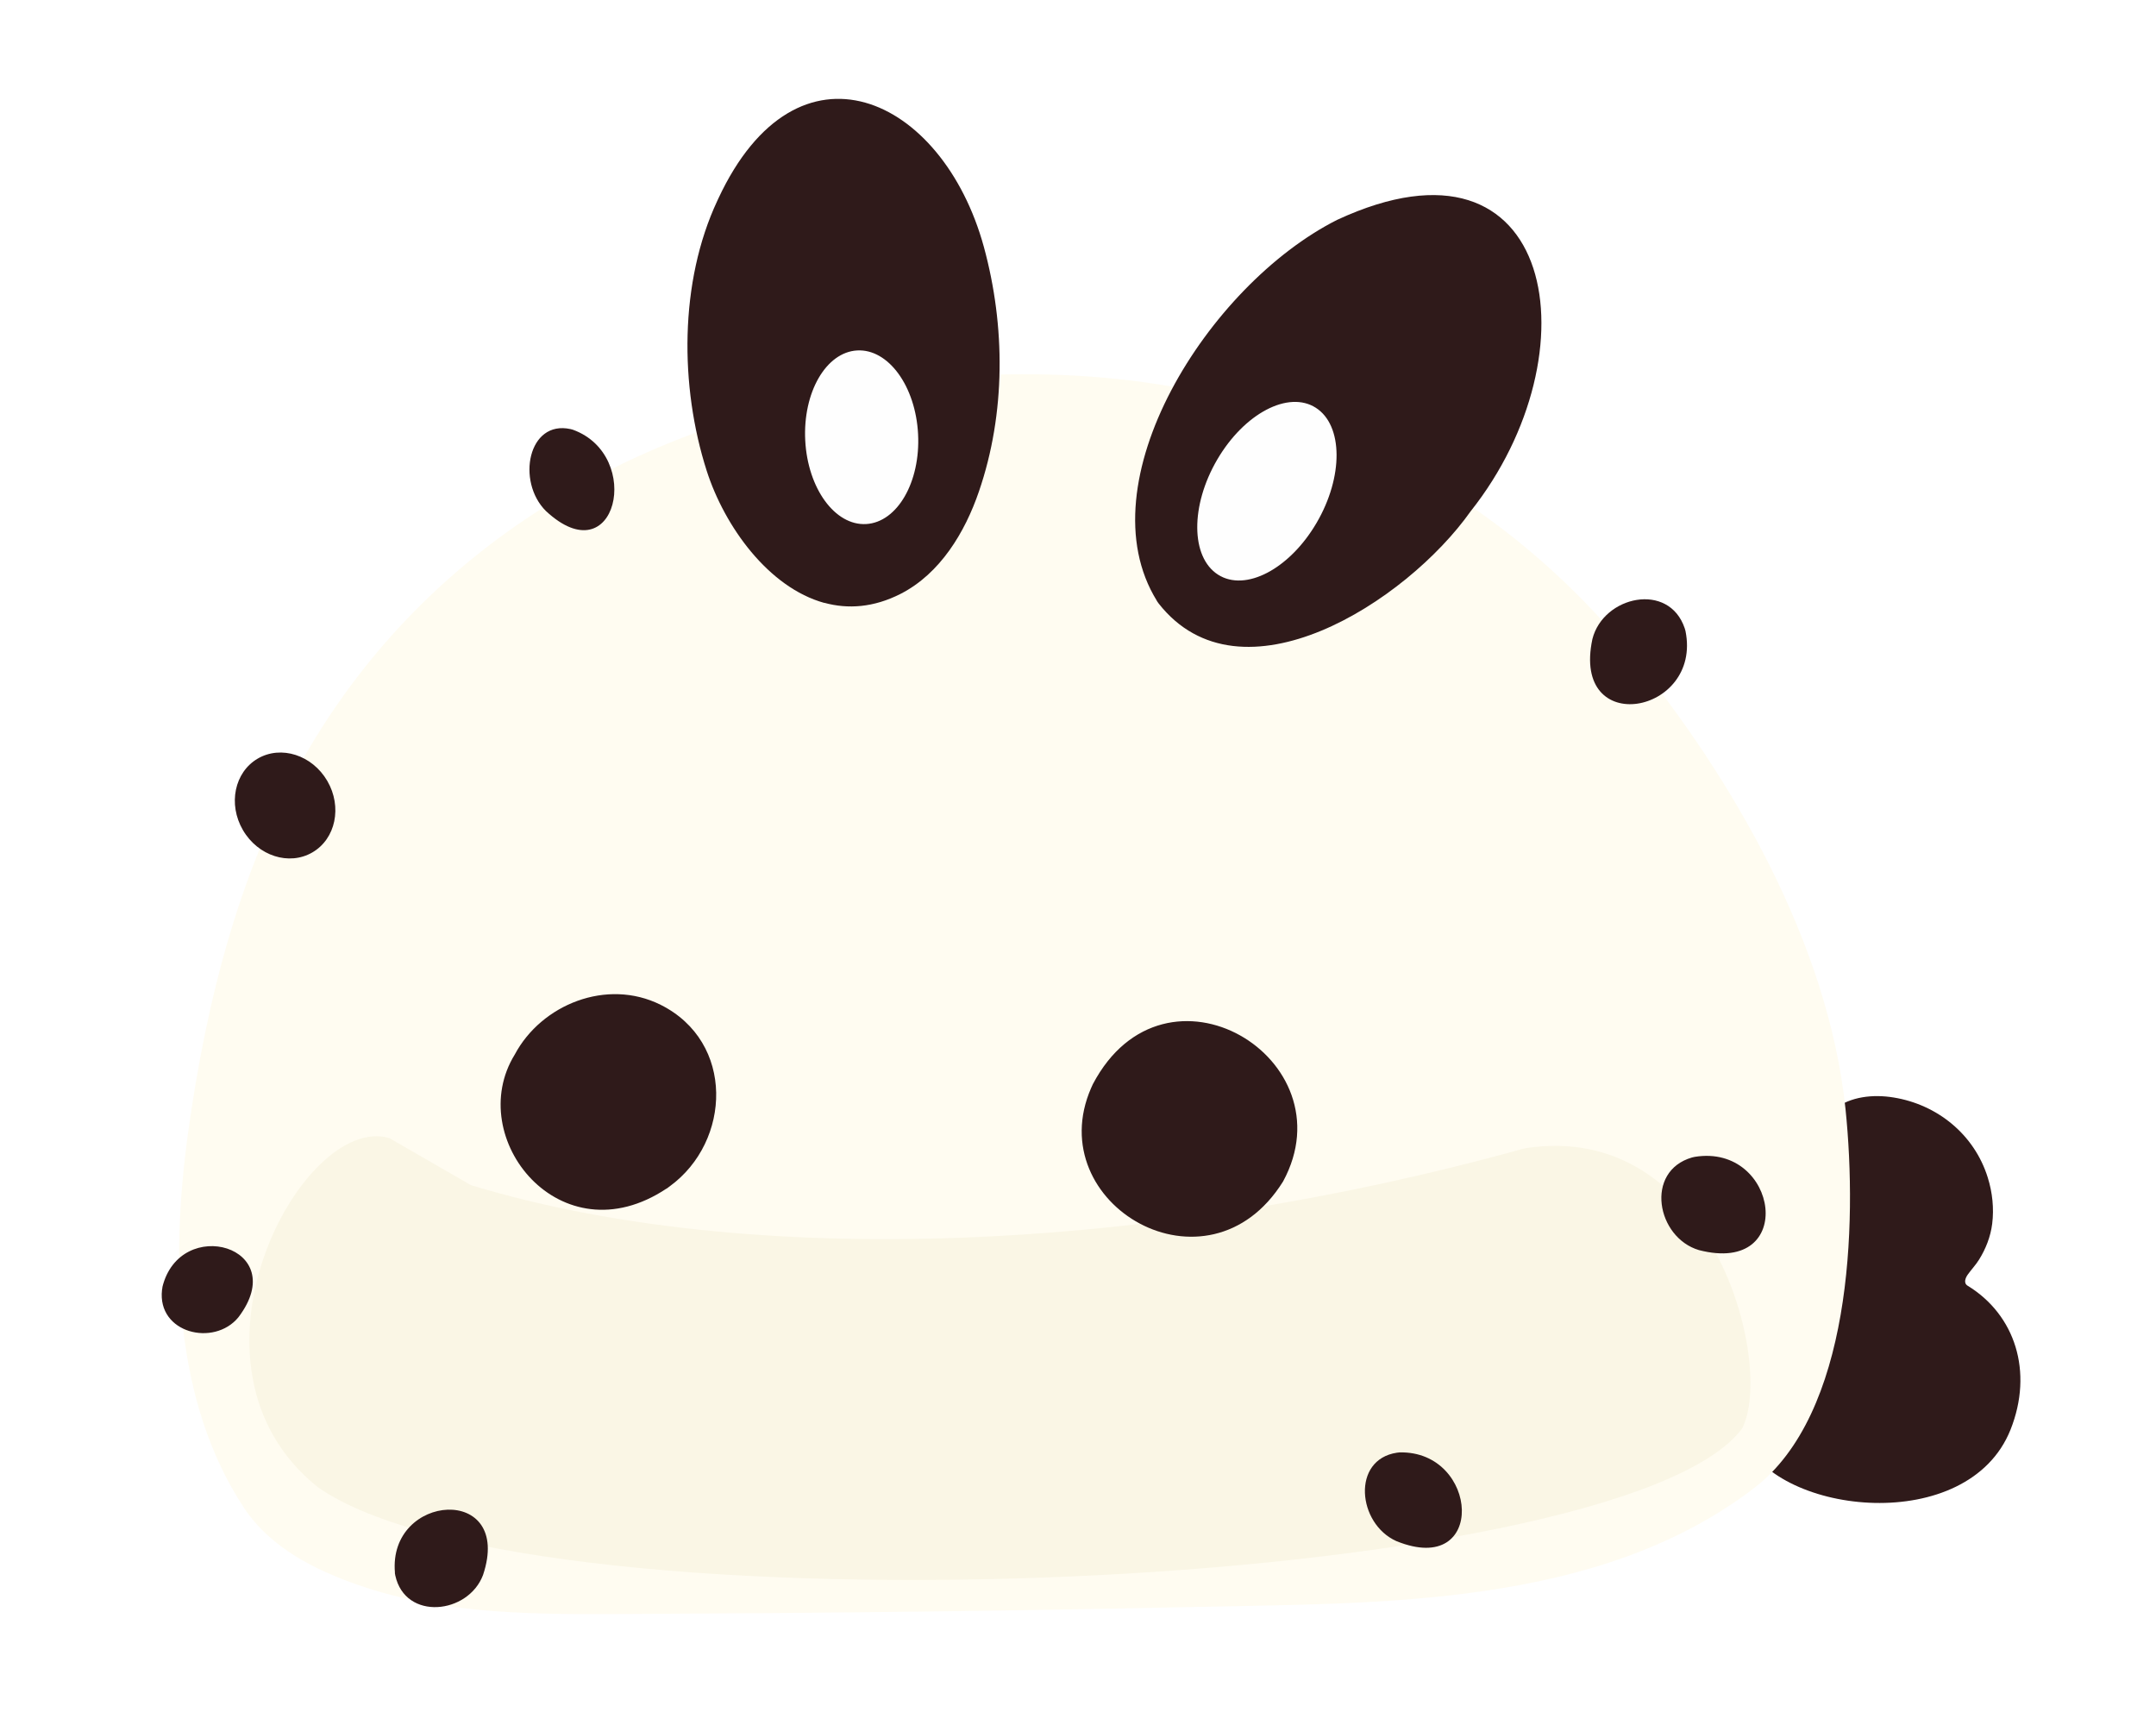
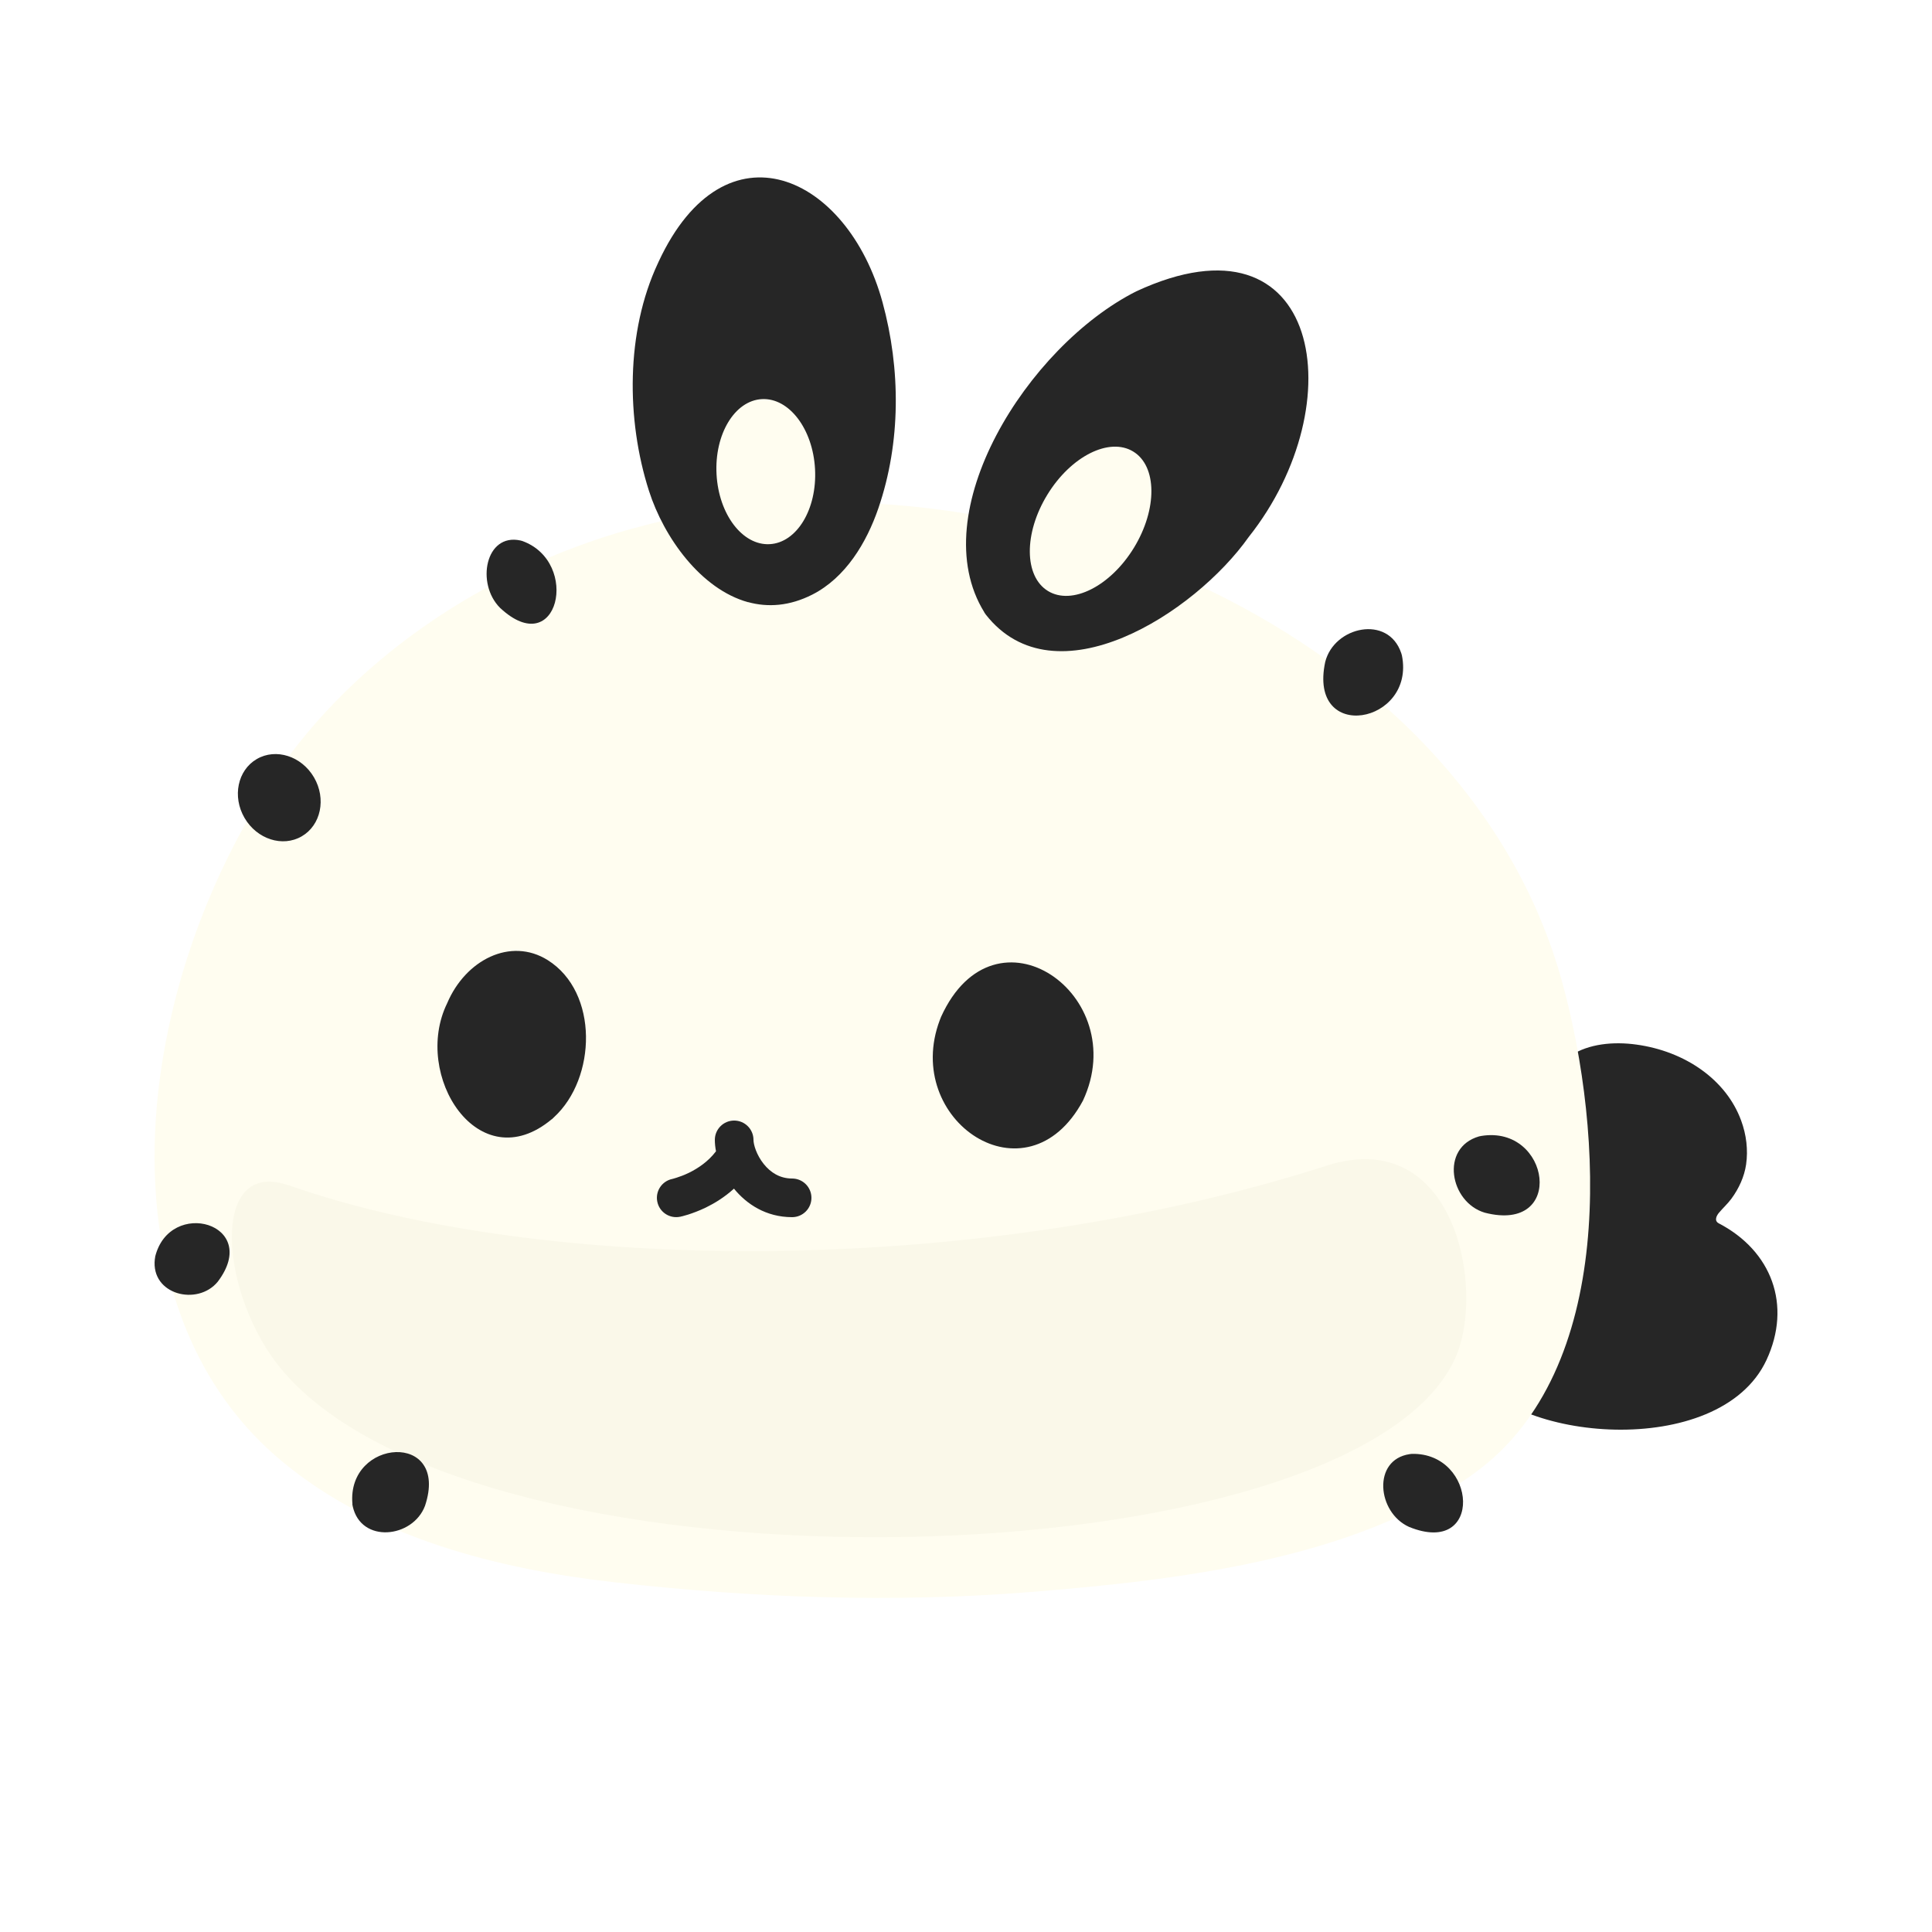
- <svg xmlns="http://www.w3.org/2000/svg" width="80" height="64" viewBox="0 0 80 64" fill="none">
-   <path d="M67.357 42.438C67.397 41.953 67.592 41.513 68.057 41.153C68.662 40.683 69.497 40.593 70.262 40.718C71.877 40.978 73.257 42.083 73.757 43.688C73.932 44.243 73.992 44.838 73.922 45.403C73.862 45.883 73.682 46.338 73.432 46.738C73.307 46.938 73.147 47.103 73.012 47.293C72.932 47.408 72.847 47.603 73.012 47.703C74.772 48.778 75.457 50.893 74.602 53.043C73.027 56.988 66.002 56.218 64.737 53.423C64.392 52.658 65.102 51.898 65.587 51.438C66.197 50.853 67.052 50.428 67.587 49.758C67.847 49.433 68.022 49.043 68.122 48.638C68.272 48.023 68.262 47.373 68.192 46.733C68.107 45.923 67.942 45.118 67.697 44.333C67.497 43.703 67.312 43.043 67.362 42.438H67.357Z" fill="#2F1A1A" />
-   <path fill-rule="evenodd" clip-rule="evenodd" d="M50.743 16.599C45.815 14.297 40.318 13.52 34.78 14.038C25.722 14.907 16.651 18.993 11.466 27.774C8.947 32.042 7.661 37.058 6.97 42.089C6.334 46.769 6.442 51.983 9.056 55.947C10.044 57.441 11.736 58.264 13.266 58.797C16.543 59.941 20.022 59.895 23.421 59.88C30.407 59.849 37.407 59.773 44.393 59.62C51.163 59.468 59.273 59.651 65.081 55.215C68.683 52.471 68.926 45.489 68.479 41.144C67.829 34.924 64.215 28.795 60.545 24.298C57.729 20.837 54.399 18.307 50.757 16.599H50.743Z" fill="#FFFCF1" />
-   <path d="M49.616 8.157C57.764 4.375 59.221 13.107 54.572 18.966C52.182 22.346 46.035 26.27 42.991 22.388L42.925 22.294V22.288C40.218 17.916 44.819 10.576 49.616 8.157ZM26.654 7.367C29.586 1.084 34.972 3.561 36.507 9.16C37.309 12.098 37.321 15.332 36.324 18.234C35.805 19.751 34.884 21.285 33.415 22.034C32.418 22.541 31.462 22.606 30.584 22.364L30.59 22.37C28.513 21.798 26.884 19.527 26.223 17.468C25.22 14.335 25.203 10.464 26.619 7.443C26.631 7.42 26.642 7.391 26.654 7.367Z" fill="#2F1A1A" />
-   <path d="M45.168 17.048C46.169 15.338 47.806 14.478 48.823 15.128C49.84 15.778 49.853 17.69 48.852 19.4C47.851 21.111 46.215 21.971 45.197 21.321C44.179 20.672 44.166 18.758 45.168 17.048ZM31.805 13.002C32.962 12.937 33.974 14.326 34.066 16.105C34.158 17.883 33.295 19.378 32.138 19.443C30.982 19.508 29.971 18.119 29.879 16.341C29.787 14.562 30.649 13.067 31.805 13.002Z" fill="#FEFEFE" />
-   <path d="M17.473 43.97C27.806 47.111 42.599 46.485 56.577 42.604C63.527 41.505 65.862 50.624 64.644 52.998C60.114 59.097 19.848 60.839 11.794 55.176C6.146 50.667 11.216 41.243 14.453 42.228L17.473 43.97Z" fill="#FAF6E5" />
-   <path d="M40.551 40.225C43.229 35.134 50.078 39.279 47.61 43.833C44.82 48.311 38.599 44.681 40.488 40.364L40.551 40.225ZM19.1 39.126C20.088 37.269 22.515 36.284 24.512 37.279C27.275 38.66 27.134 42.347 24.855 44.011L24.733 44.102V44.097C20.794 46.718 17.197 42.213 19.1 39.126Z" fill="#2F1A1A" />
-   <path d="M14.655 58.354C14.386 55.389 19.055 55.046 17.924 58.433C17.378 59.89 15.038 60.148 14.667 58.45L14.65 58.354H14.655ZM51.931 53.886C54.89 53.819 55.177 58.544 51.813 57.177C50.367 56.53 50.142 54.15 51.835 53.897L51.931 53.886ZM6.023 47.764C6.669 45.069 10.838 46.245 8.847 48.872C7.941 49.98 5.826 49.463 6.012 47.854L6.028 47.764H6.023ZM62.885 42.921C65.996 42.415 66.71 47.326 63.042 46.381C61.467 45.914 61.017 43.456 62.783 42.944L62.885 42.921ZM9.565 28.144C10.43 27.641 11.585 28.013 12.145 28.974C12.704 29.935 12.456 31.122 11.592 31.625C10.727 32.129 9.572 31.758 9.013 30.796C8.453 29.835 8.701 28.647 9.565 28.144ZM59.088 23.707C59.493 22.11 61.929 21.57 62.514 23.314L62.542 23.414C63.166 26.503 58.295 27.409 59.088 23.707ZM20.255 18.958C19.153 17.861 19.597 15.572 21.172 15.92L21.257 15.943C23.895 16.899 22.865 21.389 20.255 18.958Z" fill="#2F1A1A" />
+ <svg xmlns="http://www.w3.org/2000/svg" width="50" height="50" viewBox="0 0 50 50" fill="none">
+   <path d="M40.101 28.173C40.132 27.852 40.283 27.56 40.644 27.322C41.112 27.011 41.76 26.951 42.352 27.034C43.604 27.206 44.673 27.938 45.061 29.001C45.197 29.369 45.243 29.763 45.189 30.137C45.142 30.455 45.003 30.757 44.809 31.022C44.712 31.154 44.588 31.264 44.484 31.389C44.422 31.465 44.356 31.595 44.484 31.661C45.848 32.373 46.379 33.774 45.716 35.198C44.495 37.812 39.051 37.302 38.071 35.45C37.803 34.943 38.354 34.44 38.73 34.135C39.202 33.748 39.865 33.466 40.279 33.022C40.481 32.807 40.617 32.549 40.694 32.28C40.81 31.873 40.803 31.442 40.748 31.018C40.682 30.482 40.554 29.948 40.365 29.428C40.21 29.011 40.066 28.574 40.105 28.173H40.101Z" fill="#262626" />
+   <path d="M16.383 13.677C25.465 11.108 37.888 16.029 40.444 25.47C41.484 29.305 41.849 35.447 38.163 38.122C35.055 40.377 30.412 40.901 26.67 41.201C23.09 41.489 19.488 41.353 15.924 40.952C12.913 40.613 9.675 39.809 7.281 37.805C4.28 35.298 3.611 31.256 4.189 27.55C4.58 25.053 5.504 22.626 6.845 20.487C8.949 17.137 12.519 14.756 16.315 13.693L16.38 13.677H16.383Z" fill="#FFFDF0" />
+   <path d="M7.47 30.674C14.103 33.003 25.356 33.048 34.329 30.169C37.663 29.1 38.451 33.371 37.669 35.132C35.085 40.948 12.468 41.594 7.298 35.455C5.686 33.539 5.392 29.947 7.47 30.677V30.674Z" fill="#FAF8E9" />
+   <path d="M24.355 26.315C25.747 23.252 29.308 25.746 28.026 28.486C26.575 31.181 23.341 28.997 24.322 26.399L24.355 26.315ZM11.573 25.963C12.048 24.842 13.214 24.247 14.174 24.847C15.502 25.681 15.434 27.907 14.339 28.912L14.281 28.968V28.964C12.388 30.547 10.659 27.827 11.573 25.963Z" fill="#262626" />
+   <path d="M29.406 7.54C34.195 5.318 35.052 10.45 32.319 13.894C30.915 15.881 27.301 18.187 25.512 15.905L25.474 15.85V15.846C23.882 13.276 26.587 8.962 29.406 7.54ZM17.048 6.766C18.771 3.073 21.937 4.529 22.839 7.82C23.311 9.547 23.318 11.448 22.732 13.154C22.426 14.045 21.886 14.947 21.023 15.388C20.436 15.686 19.874 15.724 19.358 15.582L19.361 15.585C18.141 15.249 17.183 13.914 16.795 12.703C16.205 10.862 16.195 8.587 17.027 6.812C17.034 6.798 17.041 6.78 17.048 6.766Z" fill="#262626" />
+   <path d="M36.536 37.626C38.235 37.587 38.4 40.301 36.468 39.517C35.638 39.145 35.509 37.778 36.481 37.633L36.536 37.626ZM9.121 38.925C8.966 37.222 11.648 37.026 10.999 38.971C10.685 39.807 9.341 39.956 9.128 38.98L9.118 38.925H9.121ZM4.013 32.534C4.385 30.987 6.778 31.662 5.635 33.171C5.114 33.807 3.9 33.51 4.007 32.586L4.016 32.534H4.013ZM38.336 29.398C40.122 29.107 40.532 31.927 38.425 31.384C37.521 31.115 37.263 29.704 38.277 29.41L38.336 29.398ZM6.645 19.644C7.142 19.355 7.805 19.568 8.127 20.12C8.448 20.672 8.306 21.355 7.809 21.644C7.313 21.933 6.649 21.719 6.328 21.167C6.007 20.615 6.149 19.933 6.645 19.644ZM34.297 17.129C34.529 16.211 35.928 15.902 36.264 16.903L36.281 16.961C36.64 18.735 33.841 19.255 34.297 17.129ZM12.943 15.733C12.31 15.103 12.566 13.788 13.47 13.988L13.518 14.001C15.034 14.55 14.442 17.129 12.943 15.733Z" fill="#262626" />
+   <path d="M27.104 12.805C27.713 11.808 28.709 11.307 29.328 11.686C29.948 12.064 29.955 13.179 29.346 14.176C28.736 15.173 27.741 15.674 27.121 15.295C26.502 14.916 26.494 13.801 27.104 12.805ZM19.717 10.329C20.421 10.291 21.037 11.101 21.093 12.138C21.149 13.174 20.624 14.045 19.92 14.083C19.216 14.121 18.6 13.311 18.544 12.274C18.488 11.238 19.013 10.367 19.717 10.329Z" fill="#FFFDF0" />
+   <path d="M19 29C19.276 29 19.5 29.224 19.5 29.5C19.5 29.618 19.575 29.886 19.766 30.125C19.945 30.348 20.186 30.5 20.5 30.5C20.776 30.5 21 30.724 21 31C21 31.276 20.776 31.5 20.5 31.5C19.821 31.5 19.317 31.158 18.995 30.762C18.75 30.985 18.49 31.142 18.269 31.25C18.089 31.337 17.927 31.395 17.81 31.433C17.751 31.451 17.703 31.465 17.667 31.474C17.65 31.479 17.634 31.482 17.623 31.484C17.618 31.485 17.613 31.487 17.61 31.488C17.608 31.488 17.606 31.489 17.605 31.489H17.602C17.331 31.545 17.067 31.372 17.011 31.101C16.955 30.831 17.128 30.567 17.399 30.511C17.402 30.51 17.41 30.508 17.419 30.506C17.439 30.501 17.47 30.492 17.509 30.479C17.589 30.454 17.703 30.413 17.831 30.351C18.07 30.234 18.334 30.055 18.53 29.795C18.51 29.692 18.5 29.593 18.5 29.5C18.5 29.224 18.724 29 19 29Z" fill="#262626" />
</svg>
